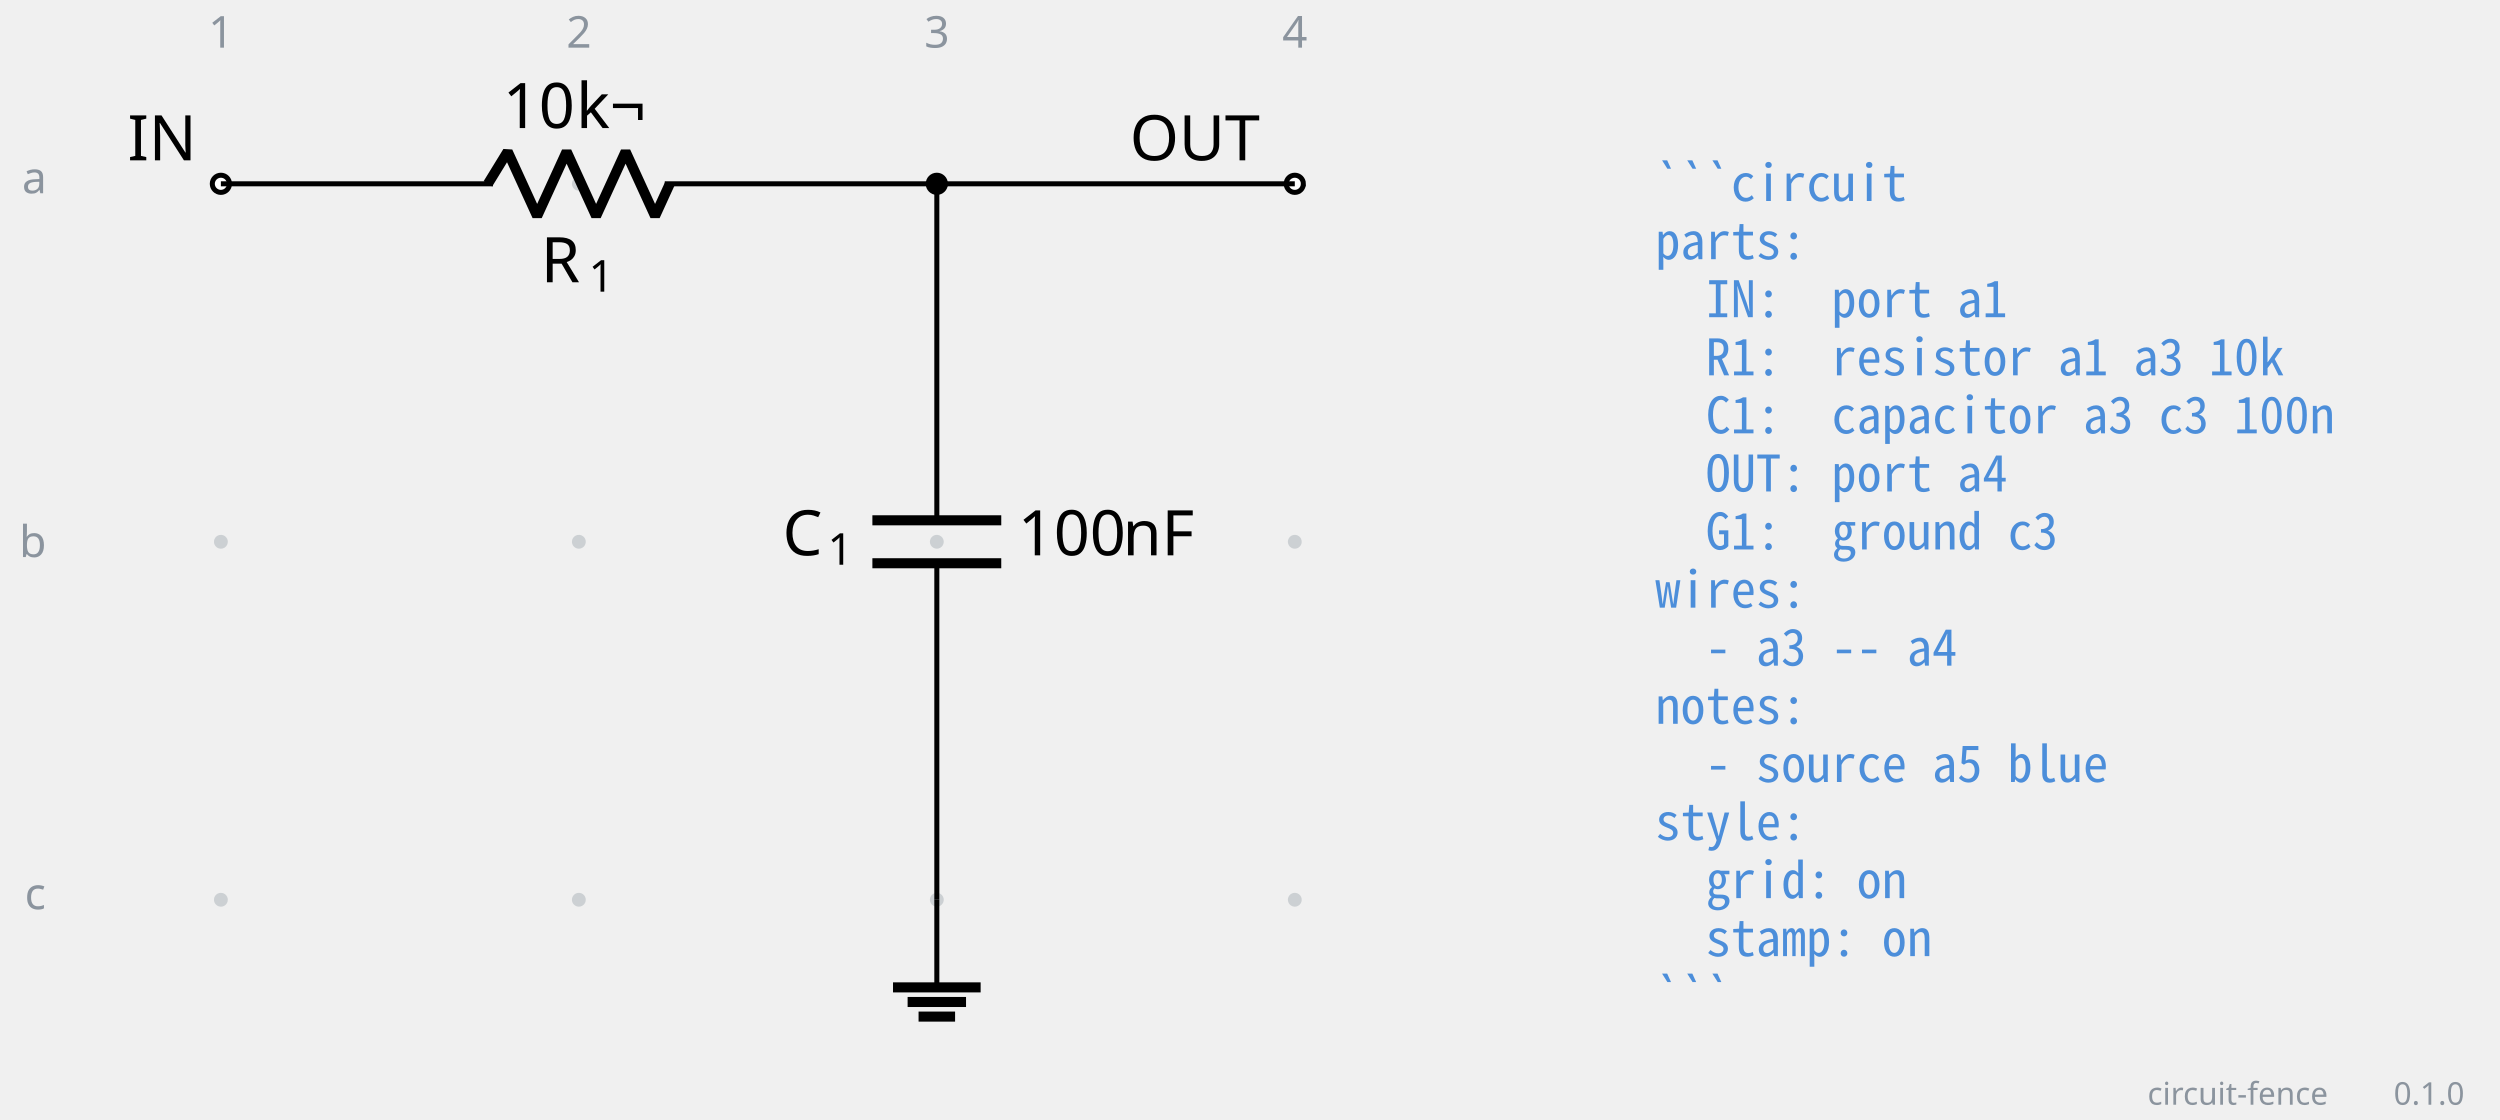
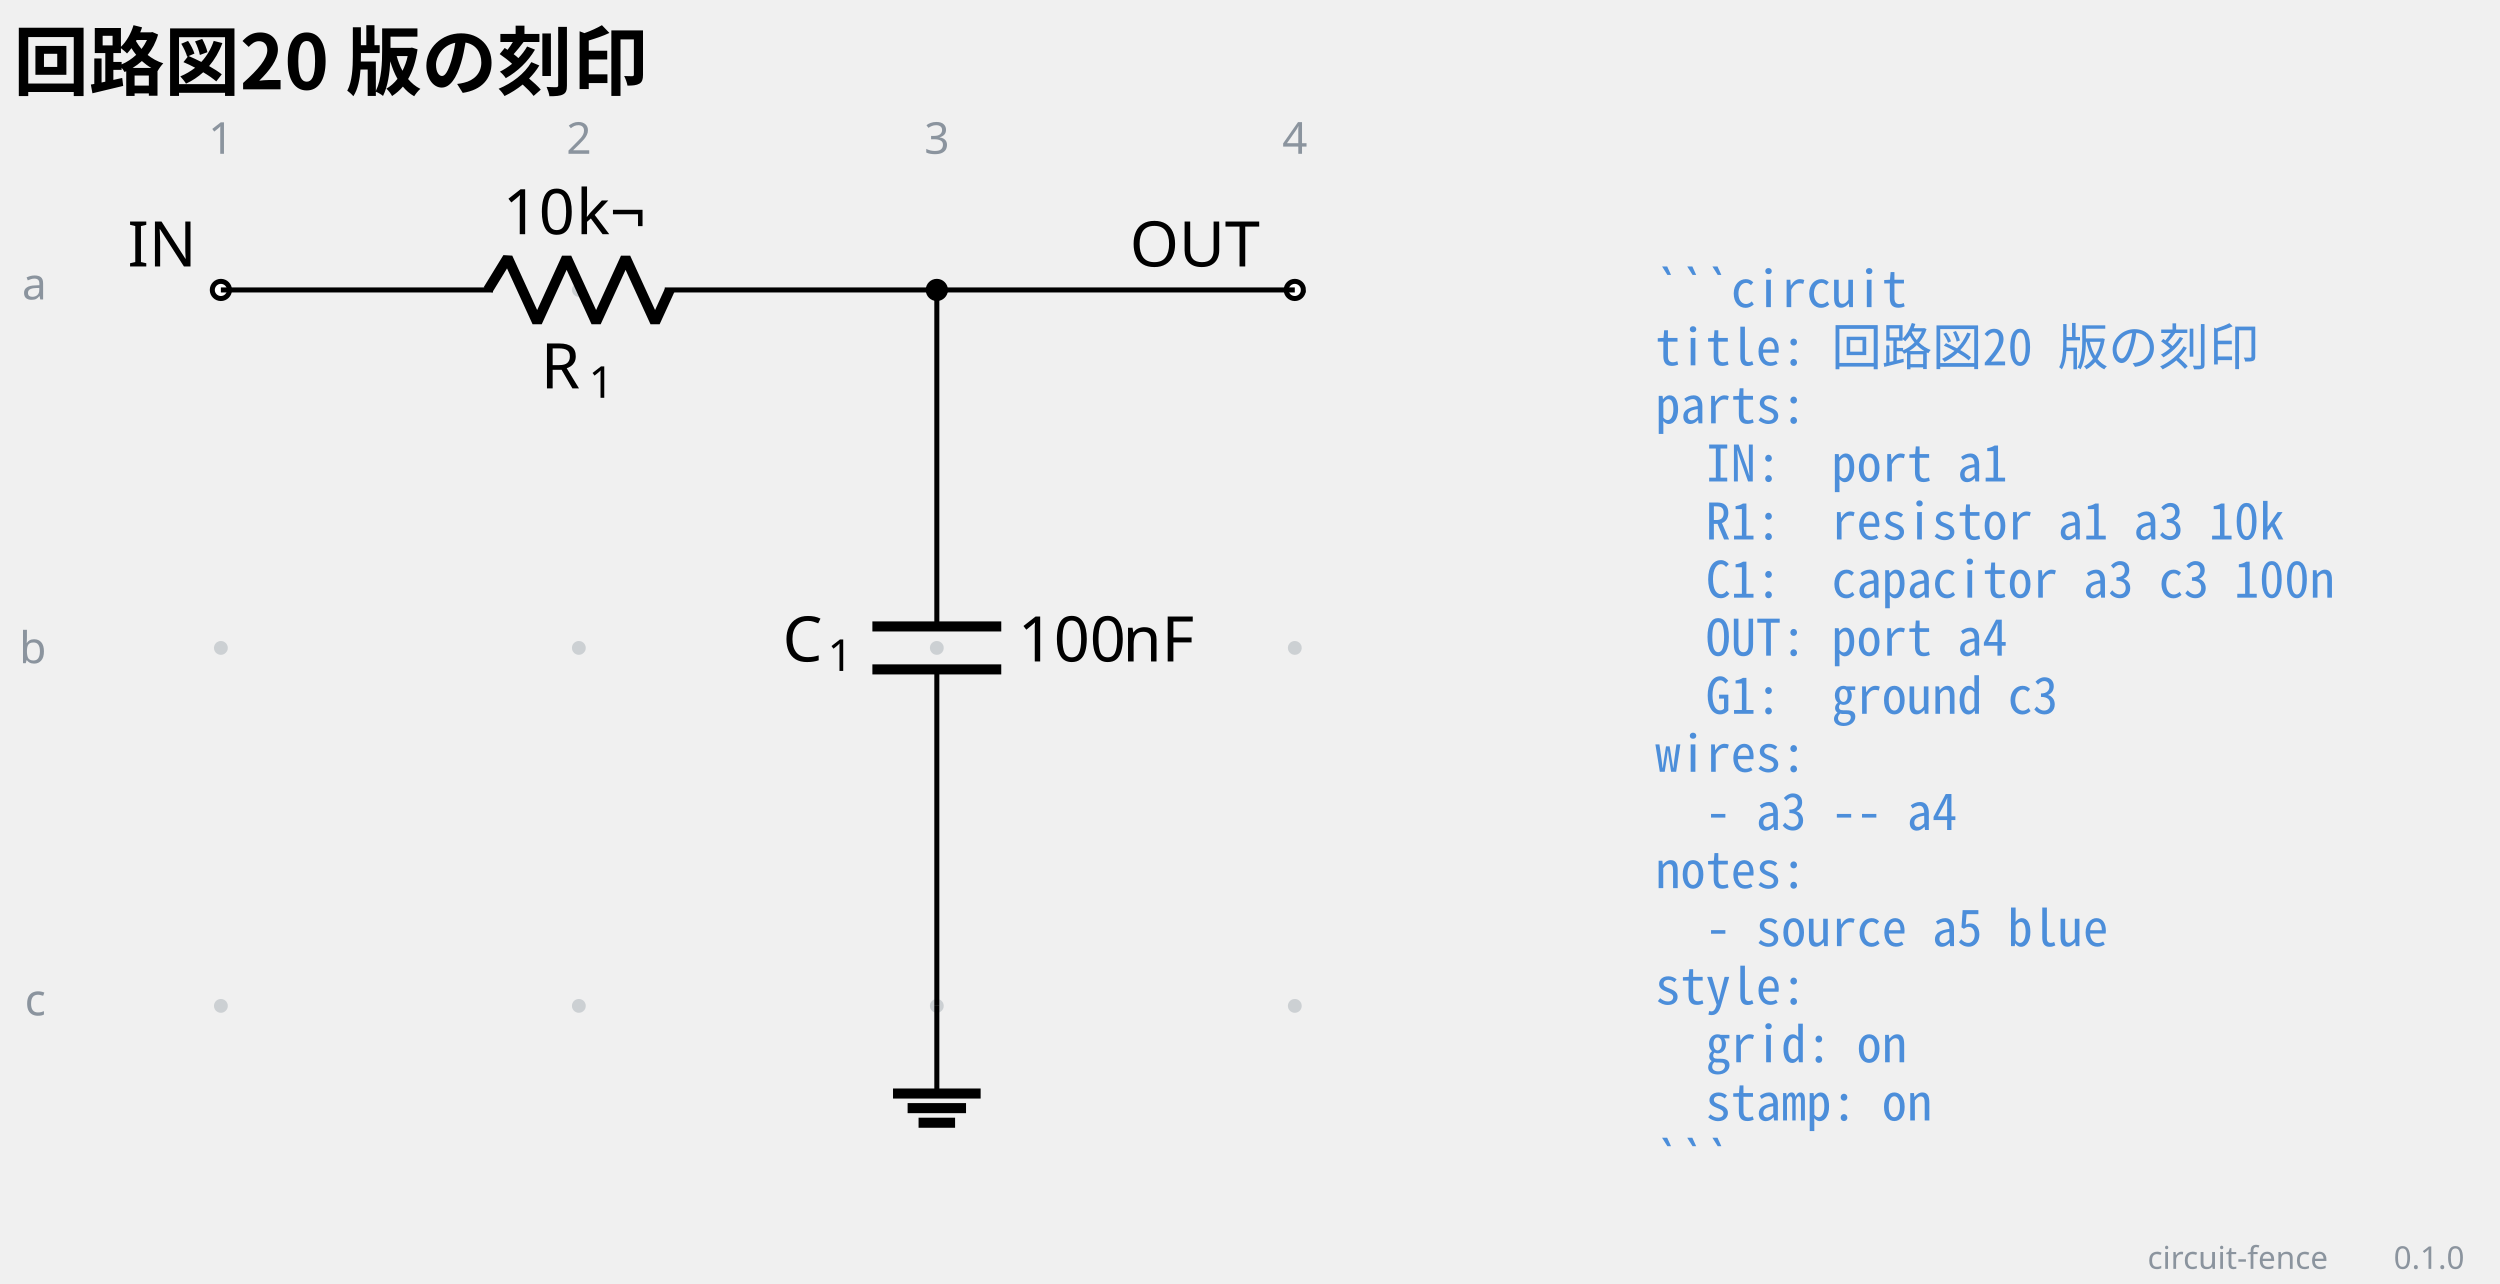
- <svg xmlns="http://www.w3.org/2000/svg" data-circuit-fence="0.1.0" fill="currentColor" width="529.887" height="237.185" viewBox="-72 -72 397.416 177.889">
+ <svg xmlns="http://www.w3.org/2000/svg" data-circuit-fence="0.1.0" fill="currentColor" width="529.887" height="271.974" viewBox="-72 -72 397.416 203.98">
  <g stroke="currentColor" stroke-miterlimit="10" stroke-width=".8">
-     <path fill="#8b949e" fill-opacity=".35" stroke="none" stroke-opacity=".35" d="M-35.787-42.781a1.1 1.1 0 1 0-2.2 0 1.1 1.1 0 0 0 2.2 0M-35.787 14.124a1.1 1.1 0 1 0-2.2 0 1.1 1.1 0 0 0 2.2 0M-35.787 71.03a1.1 1.1 0 1 0-2.2 0 1.1 1.1 0 0 0 2.2 0M21.118-42.781a1.1 1.1 0 1 0-2.2 0 1.1 1.1 0 0 0 2.2 0M21.118 14.124a1.1 1.1 0 1 0-2.2 0 1.1 1.1 0 0 0 2.2 0M21.118 71.03a1.1 1.1 0 1 0-2.2 0 1.1 1.1 0 0 0 2.2 0M78.024-42.781a1.1 1.1 0 1 0-2.2 0 1.1 1.1 0 0 0 2.2 0M78.024 14.124a1.1 1.1 0 1 0-2.2 0 1.1 1.1 0 0 0 2.2 0M78.024 71.03a1.1 1.1 0 1 0-2.2 0 1.1 1.1 0 0 0 2.2 0M134.93-42.781a1.1 1.1 0 1 0-2.2 0 1.1 1.1 0 0 0 2.2 0M134.93 14.124a1.1 1.1 0 1 0-2.2 0 1.1 1.1 0 0 0 2.2 0M134.93 71.03a1.1 1.1 0 1 0-2.2 0 1.1 1.1 0 0 0 2.2 0m-1.1 0" />
+     <path fill="#8b949e" fill-opacity=".35" stroke="none" stroke-opacity=".35" d="M-35.787-25.909a1.1 1.1 0 1 0-2.2 0 1.1 1.1 0 0 0 2.2 0M-35.787 30.997a1.1 1.1 0 1 0-2.2 0 1.1 1.1 0 0 0 2.2 0M-35.787 87.902a1.1 1.1 0 1 0-2.2 0 1.1 1.1 0 0 0 2.2 0M21.118-25.909a1.1 1.1 0 1 0-2.2 0 1.1 1.1 0 0 0 2.2 0M21.118 30.997a1.1 1.1 0 1 0-2.2 0 1.1 1.1 0 0 0 2.2 0M21.118 87.902a1.1 1.1 0 1 0-2.2 0 1.1 1.1 0 0 0 2.2 0M78.024-25.909a1.1 1.1 0 1 0-2.2 0 1.1 1.1 0 0 0 2.2 0M78.024 30.997a1.1 1.1 0 1 0-2.2 0 1.1 1.1 0 0 0 2.2 0M78.024 87.902a1.1 1.1 0 1 0-2.2 0 1.1 1.1 0 0 0 2.2 0M134.93-25.909a1.1 1.1 0 1 0-2.2 0 1.1 1.1 0 0 0 2.2 0M134.93 30.997a1.1 1.1 0 1 0-2.2 0 1.1 1.1 0 0 0 2.2 0M134.93 87.902a1.1 1.1 0 1 0-2.2 0 1.1 1.1 0 0 0 2.2 0m-1.1 0" />
    <g fill="#8b949e" stroke="#8b949e">
-       <text x="-36.887" y="-42.781" fill="#8b949e" stroke="none" font-family="cmr7" font-size="7" transform="translate(-1.993 -21.645)">1</text>
+       <text x="-36.887" y="-25.909" fill="#8b949e" stroke="none" font-family="cmr7" font-size="7" transform="translate(-1.993 -21.645)">1</text>
    </g>
    <g fill="#8b949e" stroke="#8b949e">
-       <text x="-36.887" y="-42.781" fill="#8b949e" stroke="none" font-family="cmr7" font-size="7" transform="translate(54.912 -21.645)">2</text>
+       <text x="-36.887" y="-25.909" fill="#8b949e" stroke="none" font-family="cmr7" font-size="7" transform="translate(54.912 -21.645)">2</text>
    </g>
    <g fill="#8b949e" stroke="#8b949e">
-       <text x="-36.887" y="-42.781" fill="#8b949e" stroke="none" font-family="cmr7" font-size="7" transform="translate(111.818 -21.645)">3</text>
+       <text x="-36.887" y="-25.909" fill="#8b949e" stroke="none" font-family="cmr7" font-size="7" transform="translate(111.818 -21.645)">3</text>
    </g>
    <g fill="#8b949e" stroke="#8b949e">
-       <text x="-36.887" y="-42.781" fill="#8b949e" stroke="none" font-family="cmr7" font-size="7" transform="translate(168.723 -21.645)">4</text>
+       <text x="-36.887" y="-25.909" fill="#8b949e" stroke="none" font-family="cmr7" font-size="7" transform="translate(168.723 -21.645)">4</text>
    </g>
    <g fill="#8b949e" stroke="#8b949e">
-       <text x="-36.887" y="-42.781" fill="#8b949e" stroke="none" font-family="cmr7" font-size="7" transform="translate(-31.62 1.507)">a</text>
+       <text x="-36.887" y="-25.909" fill="#8b949e" stroke="none" font-family="cmr7" font-size="7" transform="translate(-31.62 1.507)">a</text>
    </g>
    <g fill="#8b949e" stroke="#8b949e">
-       <text x="-36.887" y="-42.781" fill="#8b949e" stroke="none" font-family="cmr7" font-size="7" transform="translate(-32.05 59.336)">b</text>
+       <text x="-36.887" y="-25.909" fill="#8b949e" stroke="none" font-family="cmr7" font-size="7" transform="translate(-32.05 59.336)">b</text>
    </g>
    <g fill="#8b949e" stroke="#8b949e">
-       <text x="-36.887" y="-42.781" fill="#8b949e" stroke="none" font-family="cmr7" font-size="7" transform="translate(-31.189 115.318)">c</text>
+       <text x="-36.887" y="-25.909" fill="#8b949e" stroke="none" font-family="cmr7" font-size="7" transform="translate(-31.189 115.318)">c</text>
    </g>
    <g fill="#ffffff">
-       <path d="M-35.522-42.781a1.365 1.365 0 1 0-2.73 0 1.365 1.365 0 0 0 2.73 0Zm-1.365 0" />
+       <path d="M-35.522-25.909a1.365 1.365 0 1 0-2.73 0 1.365 1.365 0 0 0 2.73 0Zm-1.365 0" />
    </g>
-     <text x="-36.887" y="-42.781" stroke="none" font-family="cmr10" font-size="10" transform="translate(-14.844 -3.733)">IN</text>
-     <path fill="none" d="M-36.887-42.781h.4m-.4 0H6.36m27.315 0h43.248m-.4 0h.4" />
+     <text x="-36.887" y="-25.909" stroke="none" font-family="cmr10" font-size="10" transform="translate(-14.844 -3.733)">IN</text>
+     <path fill="none" d="M-36.887-25.909h.4m-.4 0H6.36m27.315 0h43.248m-.4 0h.4" />
    <g stroke-linejoin="bevel" stroke-width="1.6">
-       <path fill="none" d="m5.561-42.781 3.143-5.122L13.39-37.66l4.685-10.243 4.686 10.243 4.686-10.243 4.686 10.243 2.343-5.121" />
+       <path fill="none" d="m5.561-25.909 3.143-5.121 4.686 10.243 4.685-10.243 4.686 10.243 4.686-10.243 4.686 10.243 2.343-5.122" />
    </g>
    <g stroke="none">
-       <text x="-36.887" y="-42.781" font-family="cmmi10" font-size="10" transform="translate(50.866 15.648)">R</text>
-       <text x="-29.294" y="-41.281" font-family="cmr7" font-size="7" transform="translate(50.866 15.648)">1</text>
+       <text x="-36.887" y="-25.909" font-family="cmmi10" font-size="10" transform="translate(50.866 15.648)">R</text>
+       <text x="-29.294" y="-24.409" font-family="cmr7" font-size="7" transform="translate(50.866 15.648)">1</text>
    </g>
    <g stroke="none" font-family="cmr10" font-size="10">
-       <text x="-36.887" y="-42.781" transform="translate(44.822 -8.863)">10</text>
-       <text x="-25.221" y="-42.781" transform="translate(44.822 -8.863)">k¬</text>
+       <text x="-36.887" y="-25.909" transform="translate(44.822 -8.863)">10</text>
+       <text x="-25.221" y="-25.909" transform="translate(44.822 -8.863)">k¬</text>
    </g>
-     <path fill="none" d="M76.924-42.781v.4m0-.4v53.49m0 6.83v53.49m0-.399v.4" />
+     <path fill="none" d="M76.924-25.909v.4m0-.4v53.491m0 6.829v53.491m0-.4v.4" />
    <g stroke-width="1.6">
-       <path fill="none" d="M87.167 10.71H66.68m20.486 6.828H66.68" />
+       <path fill="none" d="M87.167 27.582H66.68m20.486 6.829H66.68" />
    </g>
    <g stroke="none">
-       <text x="-36.887" y="-42.781" font-family="cmmi10" font-size="10" transform="translate(89.296 59.058)">C</text>
-       <text x="-29.74" y="-41.281" font-family="cmr7" font-size="7" transform="translate(89.296 59.058)">1</text>
+       <text x="-36.887" y="-25.909" font-family="cmmi10" font-size="10" transform="translate(89.296 59.058)">C</text>
+       <text x="-29.74" y="-24.409" font-family="cmr7" font-size="7" transform="translate(89.296 59.058)">1</text>
    </g>
    <g stroke="none" font-family="cmr10" font-size="10">
-       <text x="-36.887" y="-42.781" transform="translate(126.693 59.058)">100</text>
-       <text x="-20.22" y="-42.781" transform="translate(126.693 59.058)">nF</text>
+       <text x="-36.887" y="-25.909" transform="translate(126.693 59.058)">100</text>
+       <text x="-20.22" y="-25.909" transform="translate(126.693 59.058)">nF</text>
    </g>
    <g fill="#ffffff">
-       <path d="M135.195-42.781a1.365 1.365 0 1 0-2.731 0 1.365 1.365 0 0 0 2.73 0Zm-1.366 0" />
+       <path d="M135.195-25.909a1.365 1.365 0 1 0-2.731 0 1.365 1.365 0 0 0 2.73 0Zm-1.366 0" />
    </g>
-     <text x="-36.887" y="-42.781" stroke="none" font-family="cmr10" font-size="10" transform="translate(144.483 -3.733)">OUT</text>
-     <path fill="none" d="M76.924 71.03v13.93" />
-     <path fill="none" stroke-width="1.6" d="M69.959 84.96h13.93M72.28 87.282h9.287m-7.545 2.322h5.804" />
-     <path fill="none" d="M76.924-42.781h56.905" />
-     <path d="M78.29-42.781a1.365 1.365 0 1 0-2.732 0 1.365 1.365 0 0 0 2.731 0Zm-1.366 0" />
+     <text x="-36.887" y="-25.909" stroke="none" font-family="cmr10" font-size="10" transform="translate(144.483 -3.733)">OUT</text>
+     <path fill="none" d="M76.924 87.902v13.93" />
+     <path fill="none" stroke-width="1.6" d="M69.959 101.833h13.93m-11.609 2.321h9.287m-7.545 2.322h5.804" />
+     <path fill="none" d="M76.924-25.909h56.905" />
+     <path d="M78.29-25.909a1.365 1.365 0 1 0-2.732 0 1.365 1.365 0 0 0 2.731 0Zm-1.366 0" />
    <g>
-       <text x="-36.887" y="-42.781" fill="#4c8eda" stroke="none" font-family="'Noto Sans Mono CJK JP',ui-monospace,'SFMono-Regular',Consolas,'Liberation Mono',monospace" font-size="8" transform="translate(228.022 2.733)" xml:space="preserve">```circuit</text>
+       <text x="-36.887" y="-25.909" fill="#4c8eda" stroke="none" font-family="'Noto Sans Mono CJK JP',ui-monospace,'SFMono-Regular',Consolas,'Liberation Mono',monospace" font-size="8" transform="translate(228.022 2.733)" xml:space="preserve">```circuit</text>
    </g>
    <g>
-       <text x="-36.887" y="-42.781" fill="#4c8eda" stroke="none" font-family="'Noto Sans Mono CJK JP',ui-monospace,'SFMono-Regular',Consolas,'Liberation Mono',monospace" font-size="8" transform="translate(228.022 11.98)" xml:space="preserve">parts:</text>
+       <text x="-36.887" y="-25.909" fill="#4c8eda" stroke="none" font-family="'Noto Sans Mono CJK JP',ui-monospace,'SFMono-Regular',Consolas,'Liberation Mono',monospace" font-size="8" transform="translate(228.022 11.98)" xml:space="preserve">title: 回路図20 版の刻印</text>
    </g>
    <g>
-       <text x="-36.887" y="-42.781" fill="#4c8eda" stroke="none" font-family="'Noto Sans Mono CJK JP',ui-monospace,'SFMono-Regular',Consolas,'Liberation Mono',monospace" font-size="8" transform="translate(228.022 21.2)" xml:space="preserve">  IN:  port a1</text>
+       <text x="-36.887" y="-25.909" fill="#4c8eda" stroke="none" font-family="'Noto Sans Mono CJK JP',ui-monospace,'SFMono-Regular',Consolas,'Liberation Mono',monospace" font-size="8" transform="translate(228.022 21.2)" xml:space="preserve">parts:</text>
    </g>
    <g>
-       <text x="-36.887" y="-42.781" fill="#4c8eda" stroke="none" font-family="'Noto Sans Mono CJK JP',ui-monospace,'SFMono-Regular',Consolas,'Liberation Mono',monospace" font-size="8" transform="translate(228.022 30.446)" xml:space="preserve">  R1:  resistor a1 a3 10k</text>
+       <text x="-36.887" y="-25.909" fill="#4c8eda" stroke="none" font-family="'Noto Sans Mono CJK JP',ui-monospace,'SFMono-Regular',Consolas,'Liberation Mono',monospace" font-size="8" transform="translate(228.022 30.446)" xml:space="preserve">  IN:  port a1</text>
    </g>
    <g>
-       <text x="-36.887" y="-42.781" fill="#4c8eda" stroke="none" font-family="'Noto Sans Mono CJK JP',ui-monospace,'SFMono-Regular',Consolas,'Liberation Mono',monospace" font-size="8" transform="translate(228.022 39.665)" xml:space="preserve">  C1:  capacitor a3 c3 100n</text>
+       <text x="-36.887" y="-25.909" fill="#4c8eda" stroke="none" font-family="'Noto Sans Mono CJK JP',ui-monospace,'SFMono-Regular',Consolas,'Liberation Mono',monospace" font-size="8" transform="translate(228.022 39.665)" xml:space="preserve">  R1:  resistor a1 a3 10k</text>
    </g>
    <g>
-       <text x="-36.887" y="-42.781" fill="#4c8eda" stroke="none" font-family="'Noto Sans Mono CJK JP',ui-monospace,'SFMono-Regular',Consolas,'Liberation Mono',monospace" font-size="8" transform="translate(228.022 48.912)" xml:space="preserve">  OUT: port a4</text>
+       <text x="-36.887" y="-25.909" fill="#4c8eda" stroke="none" font-family="'Noto Sans Mono CJK JP',ui-monospace,'SFMono-Regular',Consolas,'Liberation Mono',monospace" font-size="8" transform="translate(228.022 48.912)" xml:space="preserve">  C1:  capacitor a3 c3 100n</text>
    </g>
    <g>
-       <text x="-36.887" y="-42.781" fill="#4c8eda" stroke="none" font-family="'Noto Sans Mono CJK JP',ui-monospace,'SFMono-Regular',Consolas,'Liberation Mono',monospace" font-size="8" transform="translate(228.022 58.131)" xml:space="preserve">  G1:  ground c3</text>
+       <text x="-36.887" y="-25.909" fill="#4c8eda" stroke="none" font-family="'Noto Sans Mono CJK JP',ui-monospace,'SFMono-Regular',Consolas,'Liberation Mono',monospace" font-size="8" transform="translate(228.022 58.131)" xml:space="preserve">  OUT: port a4</text>
    </g>
    <g>
-       <text x="-36.887" y="-42.781" fill="#4c8eda" stroke="none" font-family="'Noto Sans Mono CJK JP',ui-monospace,'SFMono-Regular',Consolas,'Liberation Mono',monospace" font-size="8" transform="translate(228.022 67.378)" xml:space="preserve">wires:</text>
+       <text x="-36.887" y="-25.909" fill="#4c8eda" stroke="none" font-family="'Noto Sans Mono CJK JP',ui-monospace,'SFMono-Regular',Consolas,'Liberation Mono',monospace" font-size="8" transform="translate(228.022 67.378)" xml:space="preserve">  G1:  ground c3</text>
    </g>
    <g>
-       <text x="-36.887" y="-42.781" fill="#4c8eda" stroke="none" font-family="'Noto Sans Mono CJK JP',ui-monospace,'SFMono-Regular',Consolas,'Liberation Mono',monospace" font-size="8" transform="translate(228.022 76.596)" xml:space="preserve">  - a3 -- a4</text>
+       <text x="-36.887" y="-25.909" fill="#4c8eda" stroke="none" font-family="'Noto Sans Mono CJK JP',ui-monospace,'SFMono-Regular',Consolas,'Liberation Mono',monospace" font-size="8" transform="translate(228.022 76.596)" xml:space="preserve">wires:</text>
    </g>
    <g>
-       <text x="-36.887" y="-42.781" fill="#4c8eda" stroke="none" font-family="'Noto Sans Mono CJK JP',ui-monospace,'SFMono-Regular',Consolas,'Liberation Mono',monospace" font-size="8" transform="translate(228.022 85.844)" xml:space="preserve">notes:</text>
+       <text x="-36.887" y="-25.909" fill="#4c8eda" stroke="none" font-family="'Noto Sans Mono CJK JP',ui-monospace,'SFMono-Regular',Consolas,'Liberation Mono',monospace" font-size="8" transform="translate(228.022 85.844)" xml:space="preserve">  - a3 -- a4</text>
    </g>
    <g>
-       <text x="-36.887" y="-42.781" fill="#4c8eda" stroke="none" font-family="'Noto Sans Mono CJK JP',ui-monospace,'SFMono-Regular',Consolas,'Liberation Mono',monospace" font-size="8" transform="translate(228.022 95.091)" xml:space="preserve">  - source a5 blue</text>
+       <text x="-36.887" y="-25.909" fill="#4c8eda" stroke="none" font-family="'Noto Sans Mono CJK JP',ui-monospace,'SFMono-Regular',Consolas,'Liberation Mono',monospace" font-size="8" transform="translate(228.022 95.091)" xml:space="preserve">notes:</text>
    </g>
    <g>
-       <text x="-36.887" y="-42.781" fill="#4c8eda" stroke="none" font-family="'Noto Sans Mono CJK JP',ui-monospace,'SFMono-Regular',Consolas,'Liberation Mono',monospace" font-size="8" transform="translate(228.022 104.31)" xml:space="preserve">style:</text>
+       <text x="-36.887" y="-25.909" fill="#4c8eda" stroke="none" font-family="'Noto Sans Mono CJK JP',ui-monospace,'SFMono-Regular',Consolas,'Liberation Mono',monospace" font-size="8" transform="translate(228.022 104.31)" xml:space="preserve">  - source a5 blue</text>
    </g>
    <g>
-       <text x="-36.887" y="-42.781" fill="#4c8eda" stroke="none" font-family="'Noto Sans Mono CJK JP',ui-monospace,'SFMono-Regular',Consolas,'Liberation Mono',monospace" font-size="8" transform="translate(228.022 113.557)" xml:space="preserve">  grid: on</text>
+       <text x="-36.887" y="-25.909" fill="#4c8eda" stroke="none" font-family="'Noto Sans Mono CJK JP',ui-monospace,'SFMono-Regular',Consolas,'Liberation Mono',monospace" font-size="8" transform="translate(228.022 113.557)" xml:space="preserve">style:</text>
    </g>
    <g>
-       <text x="-36.887" y="-42.781" fill="#4c8eda" stroke="none" font-family="'Noto Sans Mono CJK JP',ui-monospace,'SFMono-Regular',Consolas,'Liberation Mono',monospace" font-size="8" transform="translate(228.022 122.775)" xml:space="preserve">  stamp: on</text>
+       <text x="-36.887" y="-25.909" fill="#4c8eda" stroke="none" font-family="'Noto Sans Mono CJK JP',ui-monospace,'SFMono-Regular',Consolas,'Liberation Mono',monospace" font-size="8" transform="translate(228.022 122.775)" xml:space="preserve">  grid: on</text>
    </g>
    <g>
-       <text x="-36.887" y="-42.781" fill="#4c8eda" stroke="none" font-family="'Noto Sans Mono CJK JP',ui-monospace,'SFMono-Regular',Consolas,'Liberation Mono',monospace" font-size="8" transform="translate(228.022 132.023)" xml:space="preserve">```</text>
+       <text x="-36.887" y="-25.909" fill="#4c8eda" stroke="none" font-family="'Noto Sans Mono CJK JP',ui-monospace,'SFMono-Regular',Consolas,'Liberation Mono',monospace" font-size="8" transform="translate(228.022 132.023)" xml:space="preserve">  stamp: on</text>
+     </g>
+     <g>
+       <text x="-36.887" y="-25.909" fill="#4c8eda" stroke="none" font-family="'Noto Sans Mono CJK JP',ui-monospace,'SFMono-Regular',Consolas,'Liberation Mono',monospace" font-size="8" transform="translate(228.022 141.241)" xml:space="preserve">```</text>
+     </g>
+     <g>
+       <text x="-36.887" y="-25.909" fill="currentColor" stroke="none" font-family="'Noto Sans CJK JP','Noto Sans JP','Hiragino Sans','Yu Gothic',sans-serif" font-size="12" transform="translate(-32.983 -31.889)" font-weight="bold">回路図20 版の刻印</text>
    </g>
    <g fill="#8b949e" stroke="#8b949e">
      <g fill="#8b949e" stroke="none" font-family="cmr5" font-size="5">
-         <text x="-36.887" y="-42.781" transform="translate(306.264 146.4)">circuit-fence</text>
-         <text x="2.245" y="-42.781" transform="translate(306.264 146.4)">0.1.0</text>
+         <text x="-36.887" y="-25.909" transform="translate(306.264 155.619)">circuit-fence</text>
+         <text x="2.245" y="-25.909" transform="translate(306.264 155.619)">0.1.0</text>
      </g>
    </g>
  </g>
</svg>
